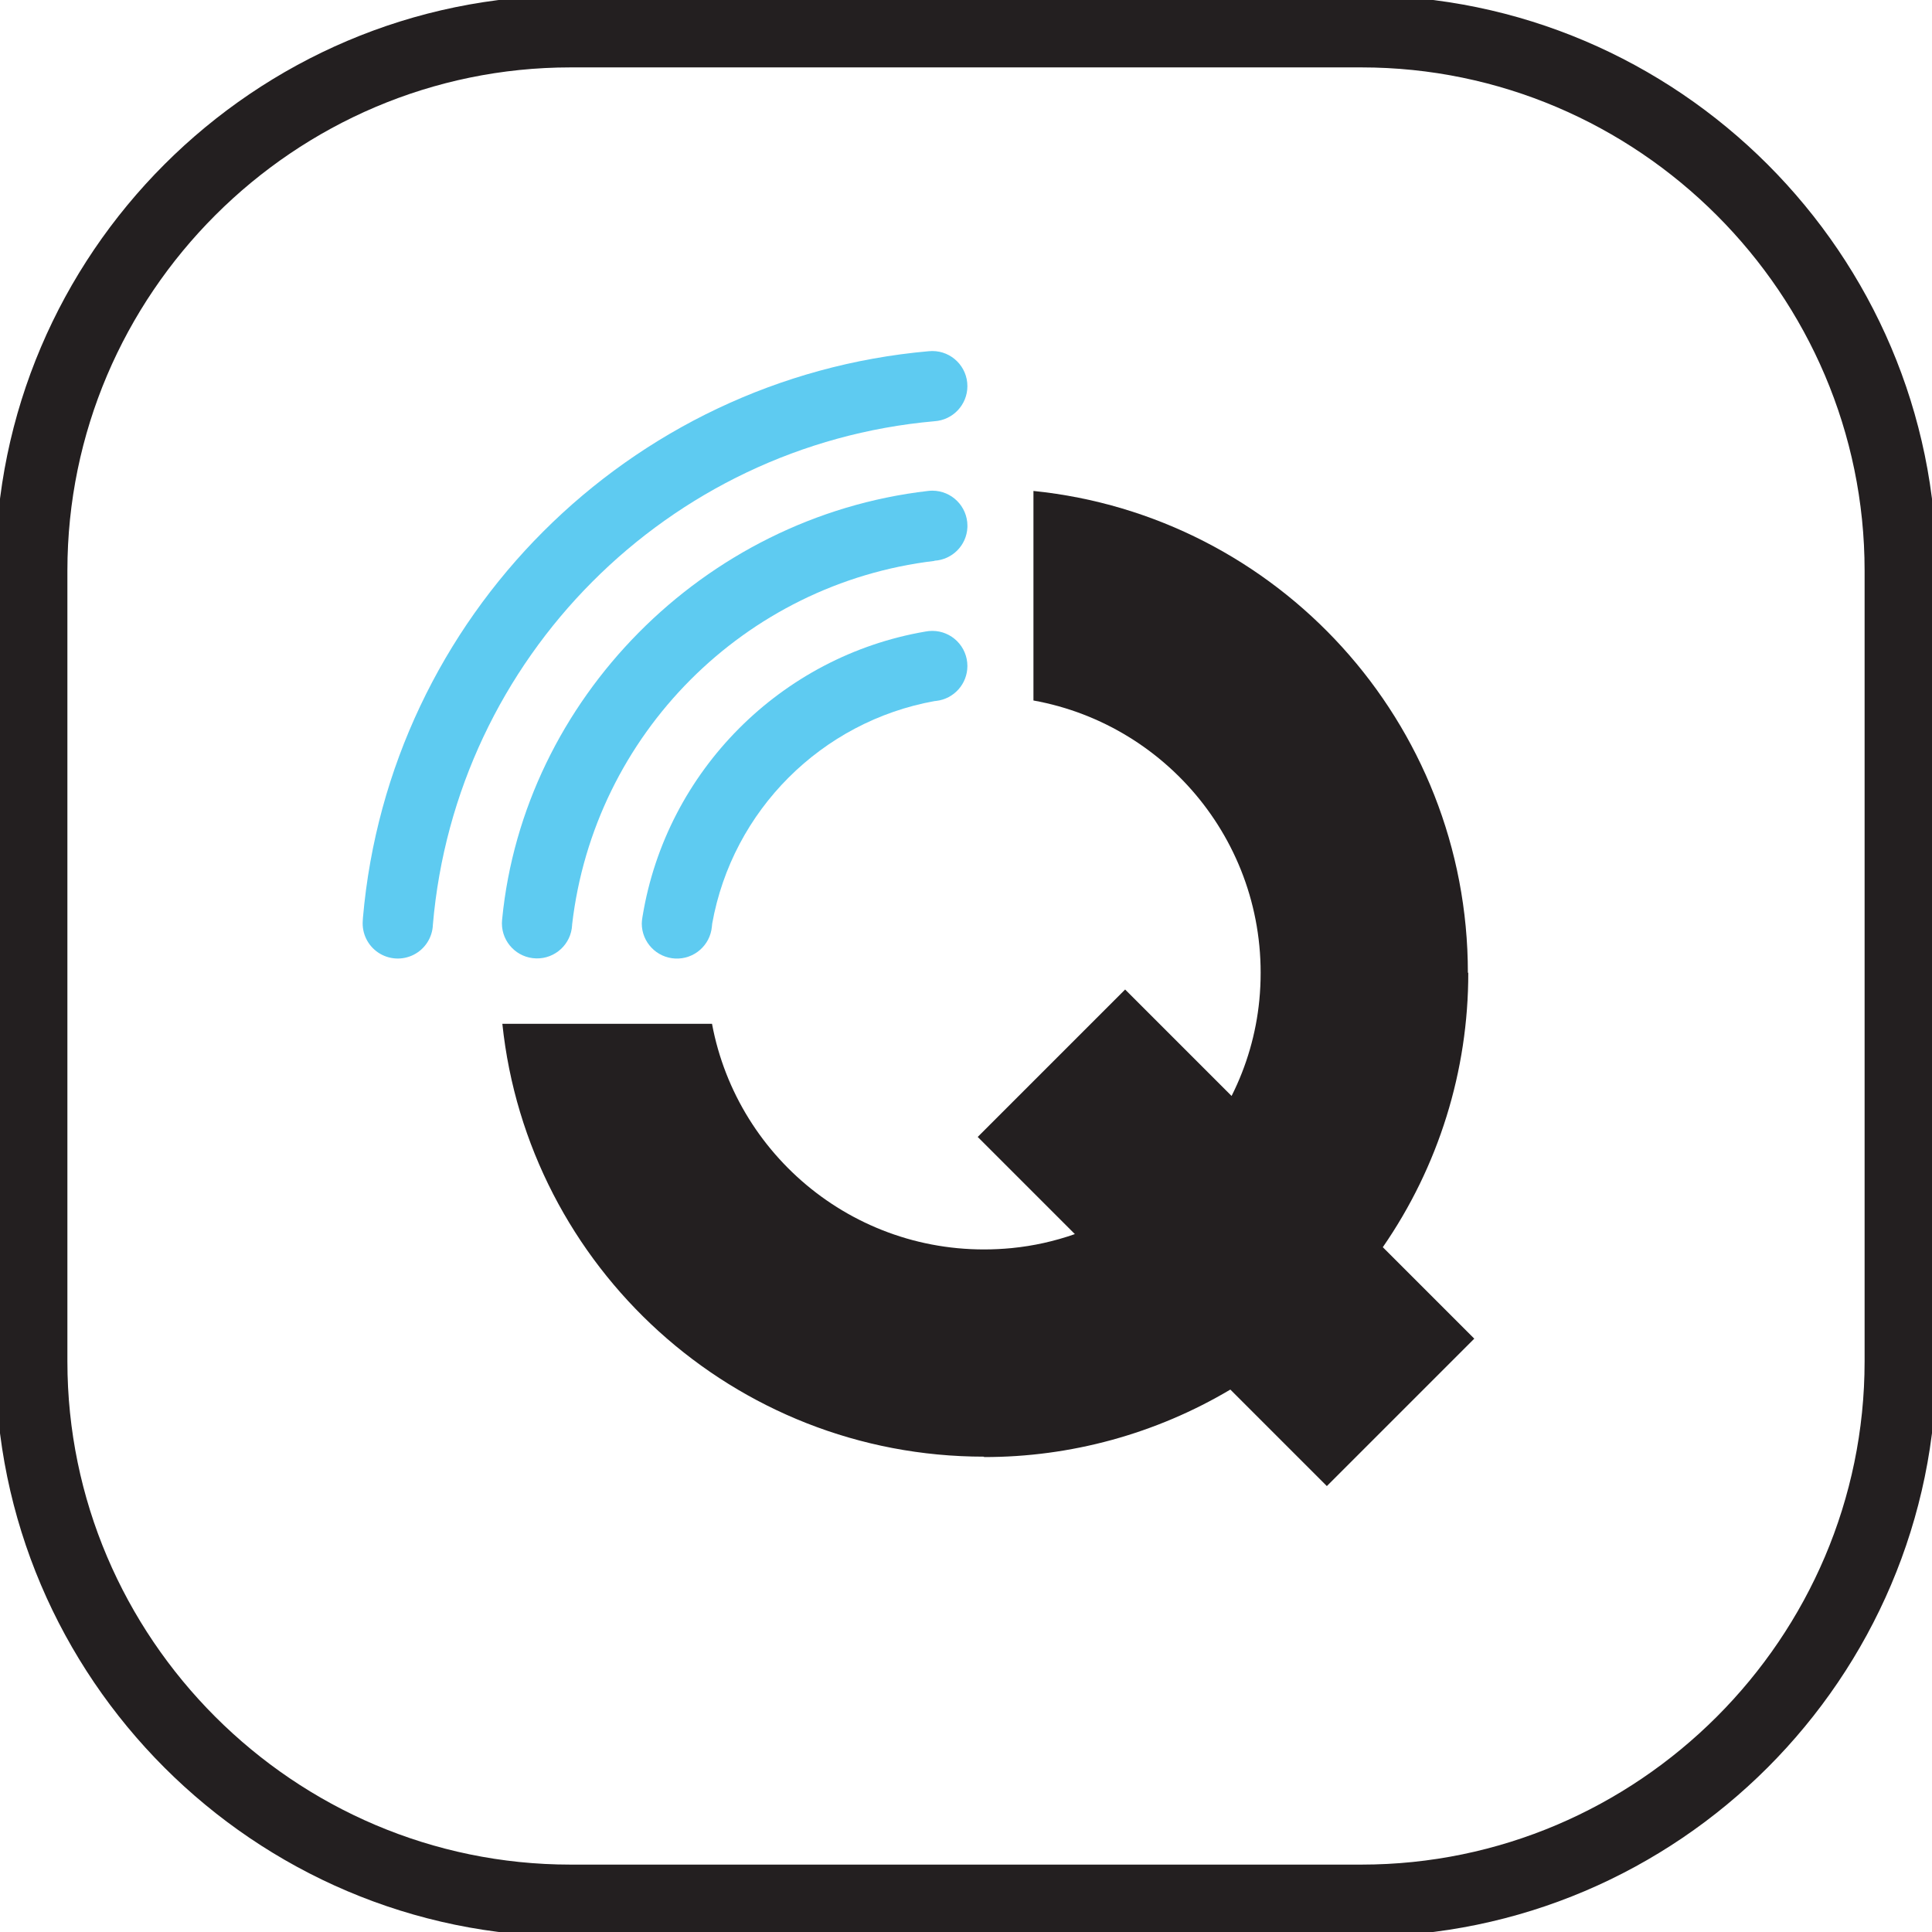
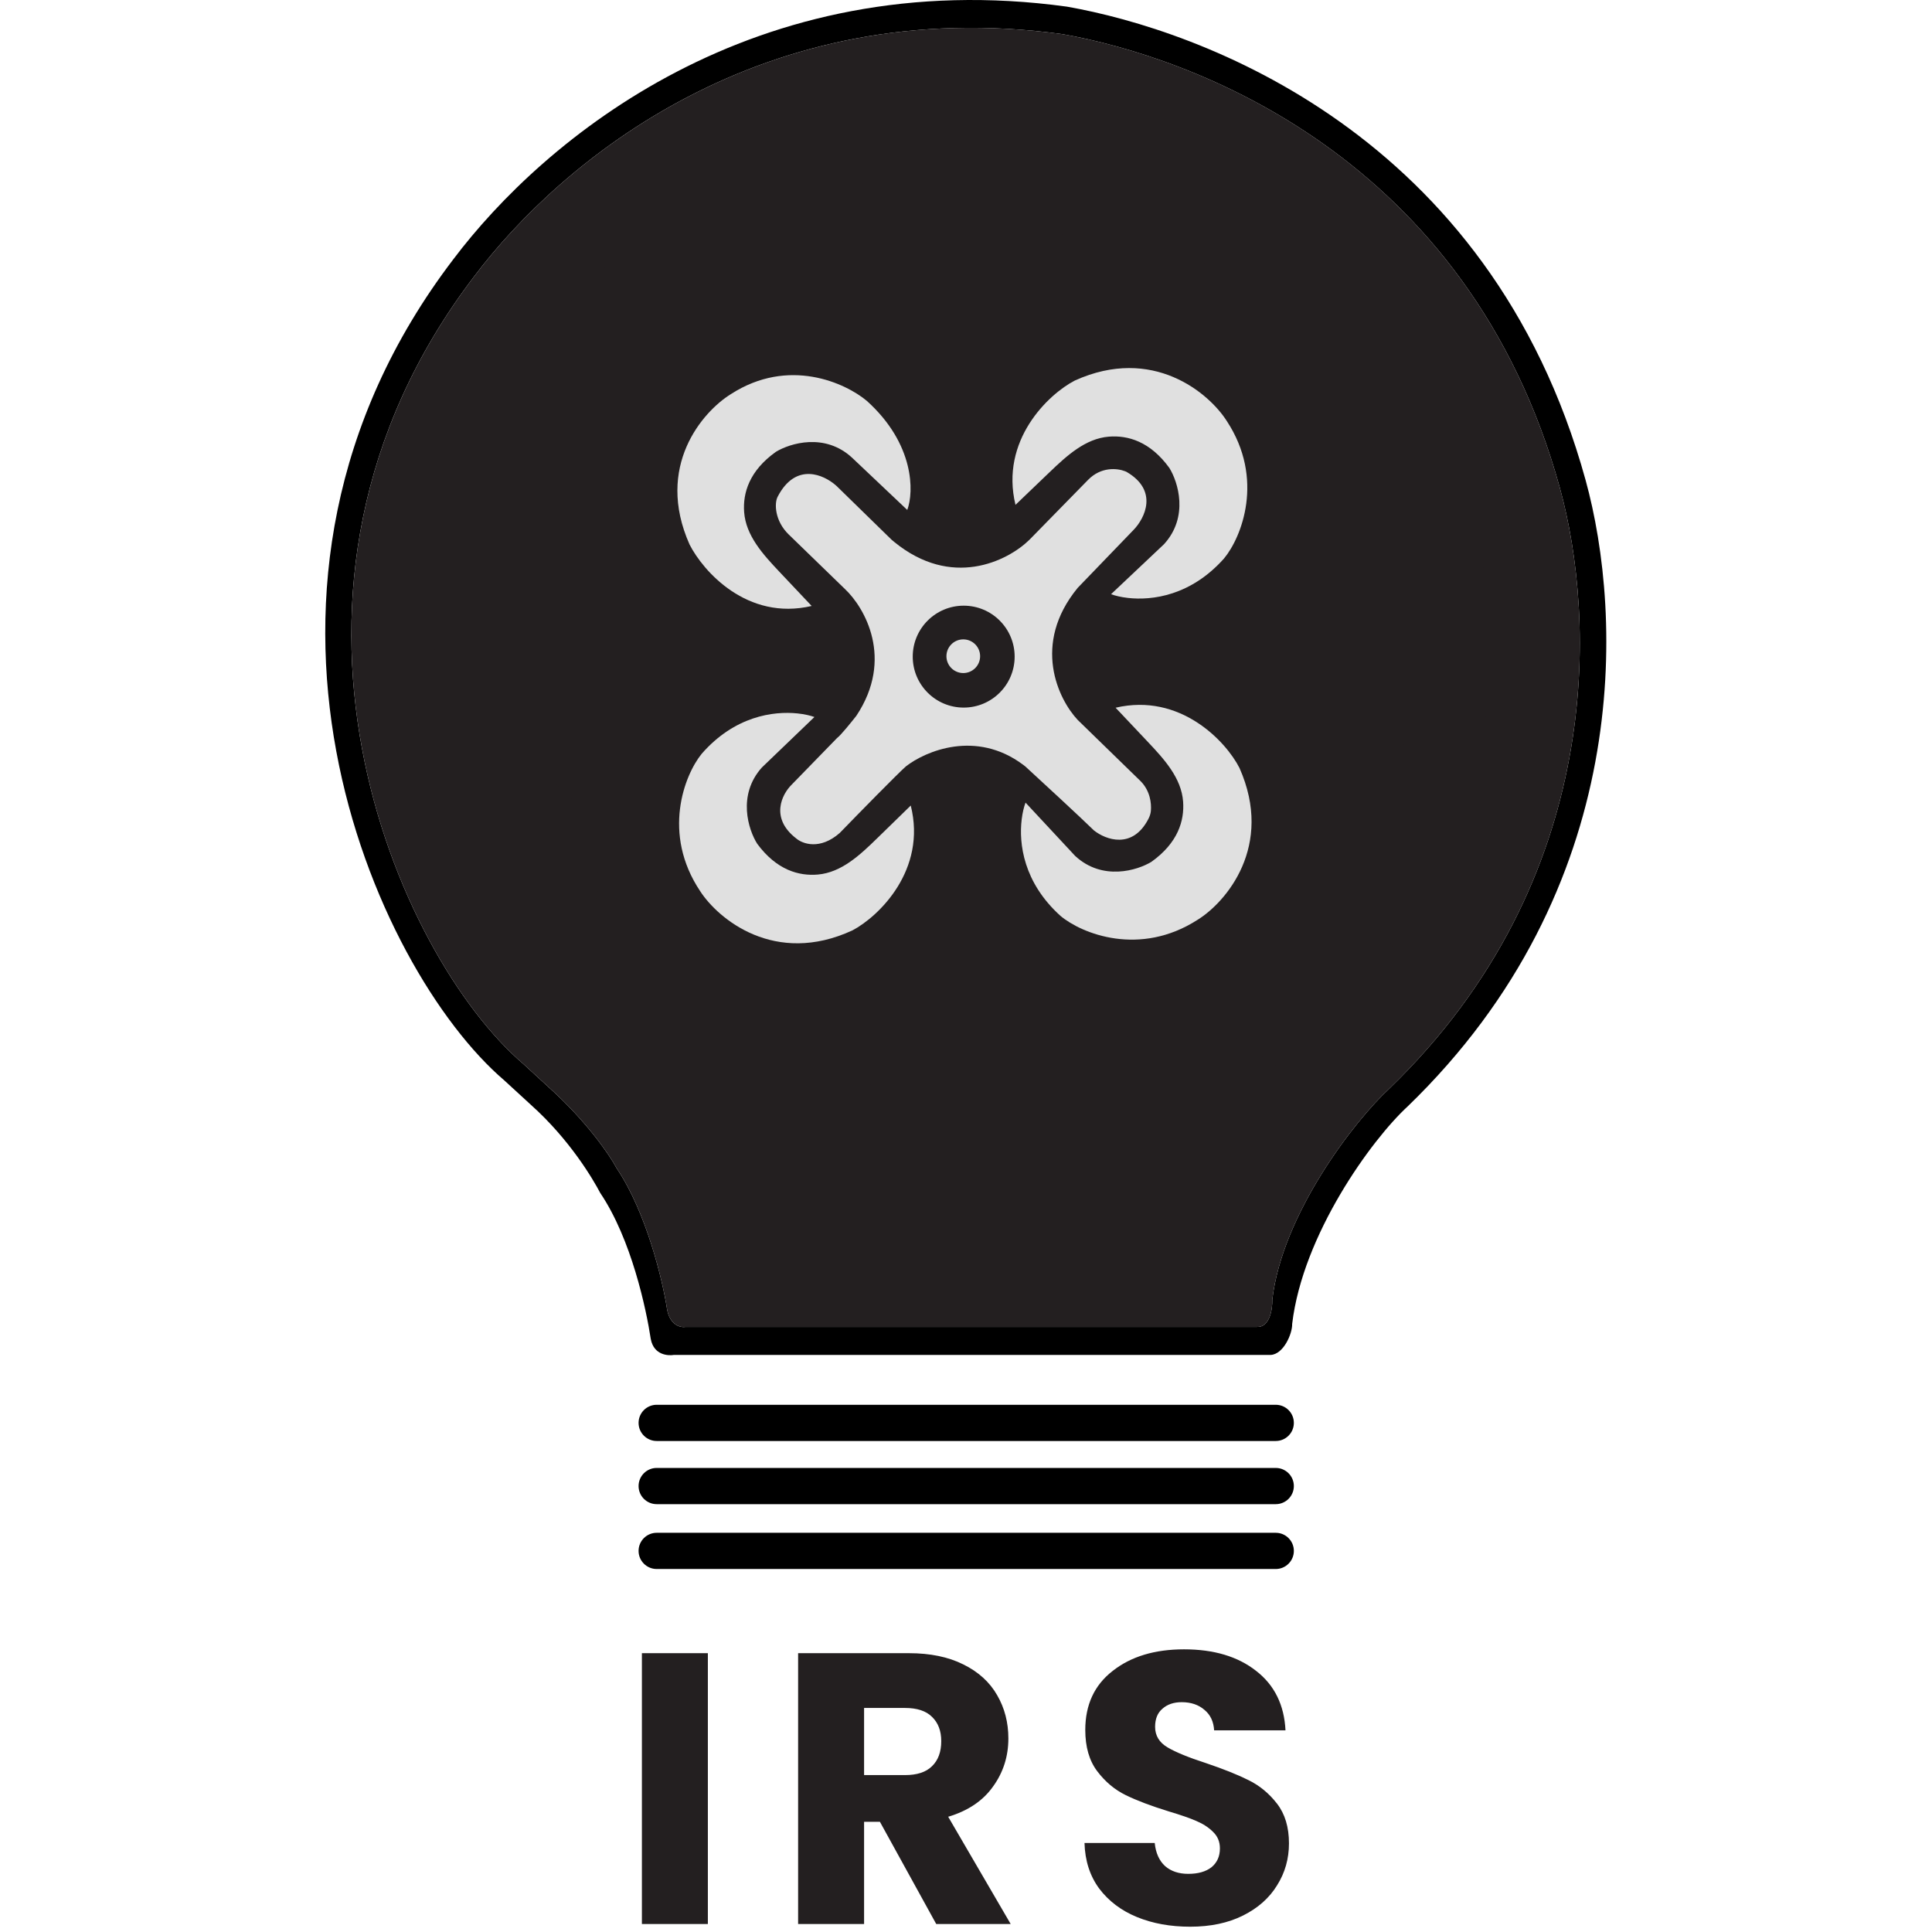
- <svg xmlns="http://www.w3.org/2000/svg" xml:space="preserve" id="Layer_1" x="0" y="0" version="1.1" viewBox="0 0 215 215">
-   <style>
-         .st1{fill:#5ecbf1}
-     </style>
-   <path d="m164.063 148.971-10.179-10.179a53.56 53.56 0 0 0 9.511-30.54h-.044c0-27.905-21.19-50.857-48.345-53.617v23.318c15.334 2.768 26.72 16.891 25.137 33.349a30.2 30.2 0 0 1-3.088 10.66l-11.846-11.846-16.406 16.406 10.812 10.812a30 30 0 0 1-7.02 1.557c-16.415 1.601-30.514-9.699-33.36-24.959H55.903c2.84 27.071 25.752 48.171 53.597 48.171v.044a53.55 53.55 0 0 0 27.417-7.511l10.74 10.74z" style="fill:#231f20" />
-   <path d="M103.747 39.064c-.129 0-.377.018-.385.019-33.409 2.944-60.044 29.582-62.971 63.031l-.022.358a3.909 3.909 0 1 0 7.804.45l-.002-.001c2.546-29.719 26.159-53.412 55.822-56.045a3.914 3.914 0 0 0 3.662-3.903 3.907 3.907 0 0 0-3.908-3.909" class="st1" />
-   <path d="M103.752 54.604a4 4 0 0 0-.475.03c-25.063 2.893-45.007 23.272-47.393 47.639 0 0-.03.32-.03.486a3.909 3.909 0 0 0 7.813.186l.001-.063c2.451-21.156 19.198-37.949 40.325-40.463V62.4c1.982-.124 3.569-1.709 3.662-3.7q.004-.092.004-.185a3.91 3.91 0 0 0-3.907-3.911" class="st1" />
-   <path d="M103.747 70.208c-.247 0-.494.024-.729.068-16.101 2.732-28.851 15.534-31.505 31.664q-.012.064-.023.129a5 5 0 0 0-.071.704 3.909 3.909 0 0 0 7.801.356c.005-.057.031-.316.038-.357 2.255-12.578 12.164-22.477 24.735-24.752 0 0 .142-.013.212-.022a3.91 3.91 0 0 0 3.45-3.883 3.907 3.907 0 0 0-3.908-3.907" class="st1" />
-   <path d="M211.5 151.5c0 33-27 60-60 60h-88c-33 0-60-27-60-60v-88c0-33 27-60 60-60h88c33 0 60 27 60 60z" style="fill:none;stroke:#231f20;stroke-width:8;stroke-miterlimit:10" />
+ <svg xmlns="http://www.w3.org/2000/svg" version="1.1" width="297" height="297" viewBox="-50 0 297 297">
+   <rect x="48.167" y="215.952" width="100.733" height="5.567" rx="2.784" fill="black" />
+   <rect x="48.167" y="225.662" width="100.733" height="5.567" rx="2.784" fill="black" />
+   <rect x="48.167" y="235.631" width="100.733" height="5.567" rx="2.784" fill="black" />
+   <path d="M19.702 39.842C33.6 21.411 65.88 -5.595 114.016 1.021C134.337 4.6 179.03 20.398 193.747 73.802C199.478 94.596 201.106 136.522 166.405 170.076C160.824 175.207 150.26 189.818 148.64 203.524C148.683 204.985 147.333 208.189 145.334 208.289H53.593C52.805 208.424 50.529 208.392 50.043 205.854C49.345 201.263 47.081 190.52 42.274 183.391C41.149 181.244 37.592 175.2 31.651 169.874L27.533 166.093C7.55 149.013 -18.779 90.275 19.702 39.842ZM113.346 5.252C67.187 -1.091 36.232 24.802 22.905 42.474C-13.995 90.83 11.253 147.148 30.415 163.526L34.364 167.152C40.061 172.258 43.708 177.522 44.787 179.58C49.397 186.416 51.888 196.929 52.557 201.331C53.023 203.765 54.649 204.115 55.404 203.986H143.19C145.21 204.089 145.628 201.223 145.585 199.778C147.139 186.637 158.231 172.266 163.583 167.346C196.858 135.173 195.297 94.973 189.802 75.035C175.689 23.831 132.832 8.684 113.346 5.252Z" fill="black" />
+   <path d="M22.908 42.473C-13.993 90.83 11.255 147.149 30.417 163.526L34.366 167.151C40.063 172.258 43.711 177.522 44.789 179.58C49.399 186.416 51.889 196.929 52.558 201.331C53.024 203.765 54.651 204.114 55.407 203.985H143.192C145.212 204.088 145.63 201.223 145.587 199.777C147.141 186.636 158.233 172.265 163.584 167.346C196.86 135.173 195.299 94.973 189.804 75.035C175.691 23.831 132.834 8.683 113.347 5.251C67.189 -1.092 36.234 24.802 22.908 42.473Z" fill="#231f20" />
+   <path d="M86.684 20.28C89.844 19.348 99.956 19.503 104.617 19.698C108.708 19.956 109.386 23.517 109.213 25.265C109.939 34.845 116.205 39.441 119.248 40.541C129.191 45.565 137.979 39.614 141.129 36.01C143.615 34.094 145.618 34.737 146.308 35.298C149.312 36.593 157.054 44.555 160.55 48.374C162.518 50.912 161.112 53.618 160.163 54.654C155.294 59.211 154.379 65.227 154.53 67.665C154.892 82.01 167.456 85.553 173.693 85.531C176.904 85.583 178.224 87.28 178.483 88.121C179.726 90.607 179.735 101.37 179.584 106.441C179.532 110.998 175.937 112.094 174.146 112.073C166.688 112.59 161.587 117.079 159.968 119.258C152.666 130.755 158.651 140.145 162.557 143.404C165.406 146.252 164.046 149.251 163.01 150.395C160.214 154.382 154.292 160.084 151.681 162.436C148.729 165.646 145.316 163.774 143.978 162.436C136.986 155.652 128.332 157.106 124.879 158.681C115.091 162.047 113.292 172.038 113.616 176.613C113.719 180.444 110.594 181.618 109.019 181.726C106.585 182.399 97.086 182.308 92.64 182.179C87.72 182.283 86.964 178.123 87.202 176.03C86.373 165.931 78.872 161.422 75.225 160.429C66.68 156.856 58.416 162.478 55.351 165.737C52.917 167.963 50.624 167.053 49.783 166.32C46.623 164.766 39.403 157.386 36.188 153.891C33.547 150.836 35.39 147.957 36.641 146.9C39.282 144.828 41.195 139.649 41.821 137.319C42.857 120.333 29.866 116.259 23.241 116.345C18.528 116.863 17.349 113.108 17.349 111.166C16.52 106.298 16.874 97.27 17.155 93.365C17.776 90.309 21.903 89.588 23.888 89.61C37.82 87.642 40.309 75.671 39.813 69.931C39.813 65.063 35.195 59.401 32.886 57.178C31.488 55.469 32.304 53.273 32.886 52.388C35.424 48.141 42.446 41.469 45.64 38.664C49.201 36.205 51.208 38.73 51.791 38.989C57.436 44.84 65.018 44.879 68.104 44.167C80.793 41.682 83.145 30.53 82.735 25.265C82.683 21.588 85.346 20.409 86.684 20.28ZM72.601 109.672C68.88 109.283 62.918 110.092 57.873 115.871C55.184 119.173 51.736 128.167 57.626 136.982C60.392 141.276 69.124 148.542 81.052 143.019C85.097 140.883 92.495 133.737 90.006 123.832L84.812 128.894C82.206 131.434 79.362 134.119 75.737 134.44C72.818 134.698 69.386 133.755 66.403 129.71C65.052 127.574 63.306 122.237 67.124 117.981L75.2 110.223C74.574 110 73.682 109.785 72.601 109.672ZM140.543 118.052C138.471 113.974 131.442 106.465 121.499 108.795L126.477 114.069C128.976 116.715 131.616 119.601 131.879 123.231C132.092 126.153 131.093 129.569 127.002 132.488C124.844 133.804 119.479 135.465 115.284 131.581L107.655 123.383C107.422 124.005 107.193 124.894 107.063 125.973C106.615 129.687 107.33 135.66 113.028 140.796C116.286 143.537 125.225 147.128 134.133 141.379C138.471 138.682 145.877 130.066 140.543 118.052ZM122.943 72.436C121.757 71.979 119.277 71.709 117.262 73.772L108.264 82.963C106.622 84.584 103.587 86.532 99.831 87.1C96.194 87.65 91.875 86.907 87.478 83.317L87.053 82.96L78.64 74.743L78.639 74.74L78.459 74.579C77.519 73.766 76.041 72.92 74.454 72.865C73.606 72.835 72.726 73.031 71.883 73.577C71.041 74.123 70.238 75.017 69.539 76.377C69.28 76.88 69.172 77.803 69.391 78.856C69.611 79.911 70.162 81.104 71.234 82.15L79.909 90.565L79.91 90.566C82.917 93.401 87.475 101.263 81.651 110.029C81.263 110.524 80.649 111.291 80.067 111.978C79.776 112.321 79.493 112.646 79.251 112.906C79.008 113.167 78.81 113.36 78.687 113.447L78.724 113.499L78.686 113.446L78.677 113.454L71.687 120.639C70.957 121.358 70.116 122.634 69.967 124.125C69.819 125.622 70.37 127.326 72.405 128.892C73.379 129.731 76.063 130.71 79.09 128.048L79.094 128.044C81.944 125.108 87.962 118.958 89.254 117.821L89.254 117.82C92.282 115.45 100.056 112.156 107.279 117.559L107.622 117.823C110.256 120.241 116.048 125.588 118.169 127.658L118.174 127.661C119.074 128.373 120.547 129.115 122.106 129.087C123.671 129.059 125.311 128.257 126.534 125.903C126.737 125.512 126.887 125.085 126.924 124.641C127.023 123.471 126.803 121.585 125.382 120.121L125.381 120.12L115.67 110.669C114.19 109.091 112.411 106.181 111.892 102.584C111.374 98.988 112.113 94.7 115.674 90.365L124.282 81.436C125.129 80.555 126.095 79.053 126.226 77.407C126.292 76.583 126.148 75.722 125.675 74.887C125.203 74.053 124.405 73.248 123.168 72.531L123.163 72.529L122.943 72.436ZM98.146 93.109C102.472 93.109 105.979 96.616 105.979 100.942C105.979 105.267 102.472 108.774 98.146 108.775C93.82 108.775 90.313 105.267 90.313 100.942C90.313 96.616 93.82 93.109 98.146 93.109ZM98.082 98.287C96.651 98.287 95.492 99.447 95.492 100.877C95.492 102.307 96.652 103.466 98.082 103.466C99.511 103.466 100.671 102.307 100.671 100.877C100.671 99.448 99.511 98.288 98.082 98.287ZM83.255 61.627C79.997 58.887 71.253 54.843 62.345 60.591C58.008 63.288 50.666 71.687 56.001 83.701C58.072 87.78 64.831 95.483 74.775 93.153L69.796 87.879C67.297 85.233 64.658 82.347 64.394 78.717C64.182 75.795 65.18 72.379 69.272 69.46C71.43 68.144 76.795 66.483 80.99 70.367L89.47 78.393C90.506 75.631 90.609 68.256 83.255 61.627ZM138.602 64.739C135.873 60.421 127.203 53.079 115.227 58.5C111.164 60.602 103.706 67.684 106.109 77.61L111.346 72.592C113.975 70.074 116.841 67.414 120.469 67.124C123.39 66.891 126.814 67.864 129.762 71.934C131.094 74.082 132.795 79.434 128.942 83.657L120.798 91.345C121.422 91.574 122.312 91.796 123.392 91.918C127.11 92.34 133.078 91.581 138.173 85.845C140.89 82.567 144.415 73.604 138.602 64.739Z" fill="#231f20" />
+   <path d="M117.261 73.773C119.275 71.71 121.755 71.98 122.941 72.437L123.161 72.53L123.166 72.533C124.403 73.249 125.202 74.054 125.674 74.888C126.146 75.723 126.29 76.584 126.224 77.409C126.093 79.055 125.128 80.557 124.28 81.437L115.673 90.366C112.111 94.701 111.372 98.989 111.891 102.586C112.409 106.183 114.188 109.092 115.669 110.67L125.38 120.122L125.381 120.123C126.801 121.586 127.022 123.473 126.923 124.642C126.885 125.086 126.735 125.513 126.532 125.904C125.309 128.258 123.67 129.061 122.104 129.088C120.546 129.116 119.072 128.374 118.173 127.663L118.168 127.659C116.046 125.589 110.255 120.242 107.62 117.824L107.277 117.56C100.054 112.156 92.28 115.451 89.252 117.821L89.253 117.822C87.96 118.96 81.942 125.11 79.093 128.045L79.089 128.049C76.062 130.711 73.377 129.732 72.403 128.893C70.368 127.328 69.817 125.624 69.966 124.127C70.114 122.635 70.955 121.36 71.685 120.64L78.676 113.456L78.684 113.447L78.722 113.501L78.685 113.448C78.808 113.362 79.007 113.168 79.25 112.907C79.492 112.647 79.774 112.323 80.065 111.979C80.647 111.292 81.261 110.526 81.649 110.03C87.474 101.264 82.916 93.403 79.908 90.567L79.907 90.566L71.232 82.151C70.161 81.106 69.61 79.912 69.389 78.857C69.17 77.805 69.278 76.882 69.537 76.379C70.237 75.019 71.04 74.125 71.882 73.579C72.725 73.032 73.604 72.836 74.452 72.866C76.04 72.921 77.517 73.768 78.457 74.581L78.638 74.742L78.639 74.744L87.052 82.962L87.476 83.318C91.873 86.909 96.192 87.651 99.829 87.101C103.586 86.533 106.62 84.585 108.263 82.964L117.261 73.773ZM98.146 93.109C93.82 93.109 90.312 96.616 90.312 100.942C90.312 105.268 93.82 108.775 98.146 108.775C102.472 108.775 105.979 105.268 105.979 100.942C105.979 96.616 102.472 93.109 98.146 93.109ZM98.082 98.288C99.512 98.288 100.671 99.448 100.671 100.878C100.67 102.307 99.512 103.466 98.082 103.466C96.652 103.466 95.492 102.307 95.492 100.878C95.492 99.448 96.652 98.288 98.082 98.288Z" fill="#e0e0e0" />
+   <path d="M69.796 87.879L74.775 93.153C64.831 95.483 58.073 87.78 56.001 83.701C50.667 71.687 58.008 63.289 62.345 60.592C71.253 54.843 79.997 58.887 83.256 61.627C90.61 68.256 90.507 75.631 89.471 78.393L80.99 70.366C76.795 66.482 71.43 68.144 69.272 69.46C65.18 72.378 64.182 75.795 64.394 78.717C64.658 82.347 67.298 85.233 69.796 87.879Z" fill="#e0e0e0" />
+   <path d="M126.475 114.069L121.496 108.795C131.44 106.465 138.468 113.974 140.539 118.052C145.874 130.067 138.468 138.682 134.13 141.379C125.222 147.127 116.284 143.537 113.025 140.796C107.327 135.66 106.611 129.687 107.06 125.972C107.19 124.893 107.419 124.005 107.652 123.383L115.281 131.581C119.476 135.465 124.841 133.804 126.999 132.488C131.091 129.569 132.089 126.153 131.876 123.231C131.613 119.601 128.973 116.715 126.475 114.069Z" fill="#e0e0e0" />
+   <path d="M111.345 72.592L106.108 77.609C103.705 67.683 111.163 60.601 115.226 58.5C127.202 53.078 135.872 60.421 138.601 64.738C144.415 73.603 140.889 82.567 138.172 85.845C133.077 91.581 127.109 92.34 123.391 91.918C122.311 91.796 121.421 91.574 120.797 91.345L128.94 83.657C132.794 79.434 131.093 74.082 129.761 71.934C126.813 67.864 123.389 66.891 120.468 67.124C116.84 67.414 113.974 70.075 111.345 72.592Z" fill="#e0e0e0" />
+   <path d="M84.813 128.894L90.007 123.832C92.496 133.737 85.098 140.883 81.053 143.019C69.124 148.543 60.392 141.275 57.626 136.982C51.736 128.167 55.185 119.173 57.873 115.872C62.919 110.093 68.881 109.283 72.602 109.672C73.683 109.785 74.575 110 75.2 110.223L67.124 117.98C63.306 122.236 65.053 127.574 66.403 129.71C69.387 133.755 72.819 134.699 75.737 134.44C79.363 134.119 82.206 131.434 84.813 128.894Z" fill="#e0e0e0" />
+   <path d="M58.818 254.138V295.771H48.677V254.138H58.818ZM93.923 295.771L85.264 280.055H82.833V295.771H72.691V254.138H89.712C92.994 254.138 95.781 254.711 98.074 255.858C100.407 257.004 102.147 258.586 103.293 260.602C104.44 262.579 105.013 264.793 105.013 267.244C105.013 270.012 104.223 272.483 102.641 274.658C101.099 276.832 98.806 278.374 95.761 279.284L105.369 295.771H93.923ZM82.833 272.879H89.119C90.977 272.879 92.361 272.424 93.271 271.515C94.219 270.605 94.694 269.32 94.694 267.66C94.694 266.078 94.219 264.833 93.271 263.923C92.361 263.014 90.977 262.559 89.119 262.559H82.833V272.879ZM132.967 296.186C129.922 296.186 127.194 295.692 124.783 294.703C122.371 293.715 120.433 292.252 118.971 290.315C117.547 288.377 116.796 286.045 116.717 283.316H127.511C127.669 284.858 128.203 286.045 129.112 286.875C130.021 287.666 131.207 288.061 132.67 288.061C134.173 288.061 135.359 287.725 136.229 287.053C137.099 286.341 137.533 285.372 137.533 284.147C137.533 283.119 137.178 282.269 136.466 281.597C135.794 280.924 134.944 280.371 133.916 279.936C132.927 279.501 131.504 279.007 129.646 278.453C126.957 277.623 124.763 276.793 123.063 275.962C121.363 275.132 119.9 273.907 118.674 272.285C117.448 270.664 116.836 268.549 116.836 265.94C116.836 262.065 118.239 259.04 121.046 256.866C123.853 254.652 127.511 253.545 132.018 253.545C136.604 253.545 140.301 254.652 143.108 256.866C145.915 259.04 147.418 262.085 147.615 265.999H136.644C136.565 264.655 136.071 263.607 135.161 262.856C134.252 262.065 133.085 261.67 131.662 261.67C130.436 261.67 129.448 262.006 128.697 262.678C127.946 263.31 127.57 264.24 127.57 265.465C127.57 266.81 128.203 267.857 129.468 268.609C130.733 269.36 132.71 270.17 135.398 271.04C138.087 271.949 140.262 272.819 141.922 273.65C143.622 274.48 145.085 275.686 146.311 277.267C147.536 278.849 148.149 280.885 148.149 283.376C148.149 285.748 147.536 287.903 146.311 289.84C145.125 291.777 143.385 293.319 141.092 294.466C138.799 295.613 136.09 296.186 132.967 296.186Z" fill="#231f20" />
</svg>
